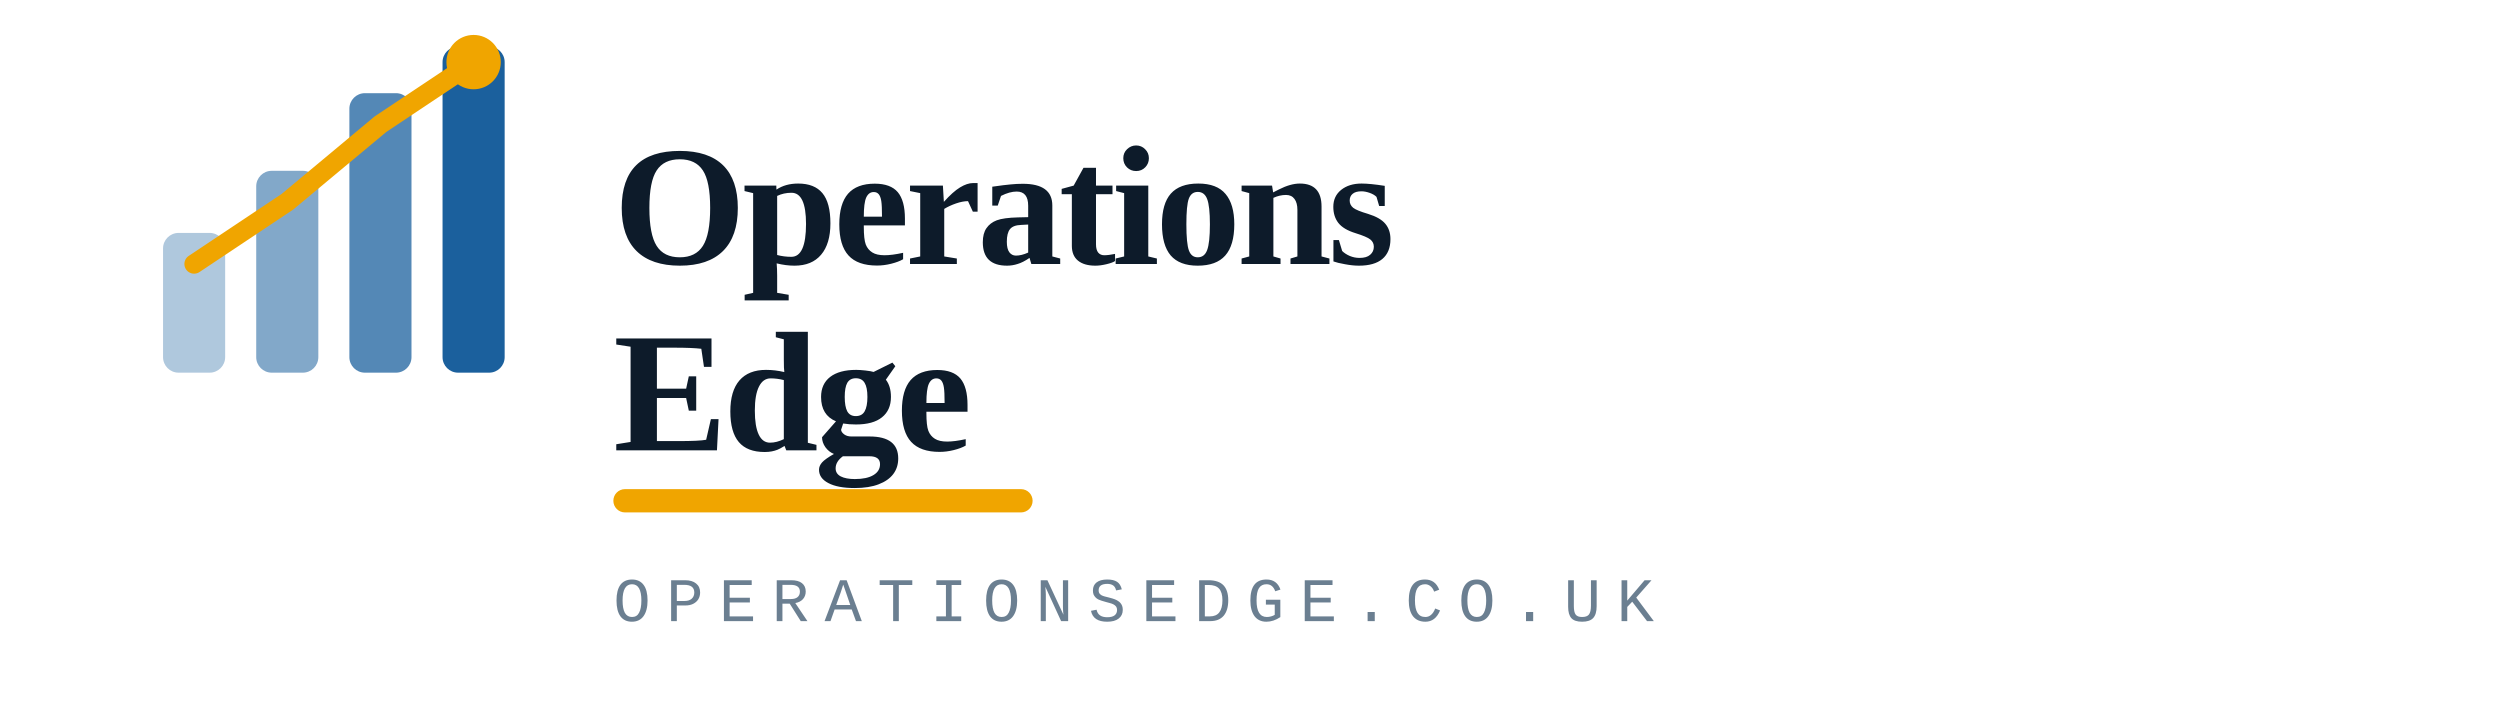
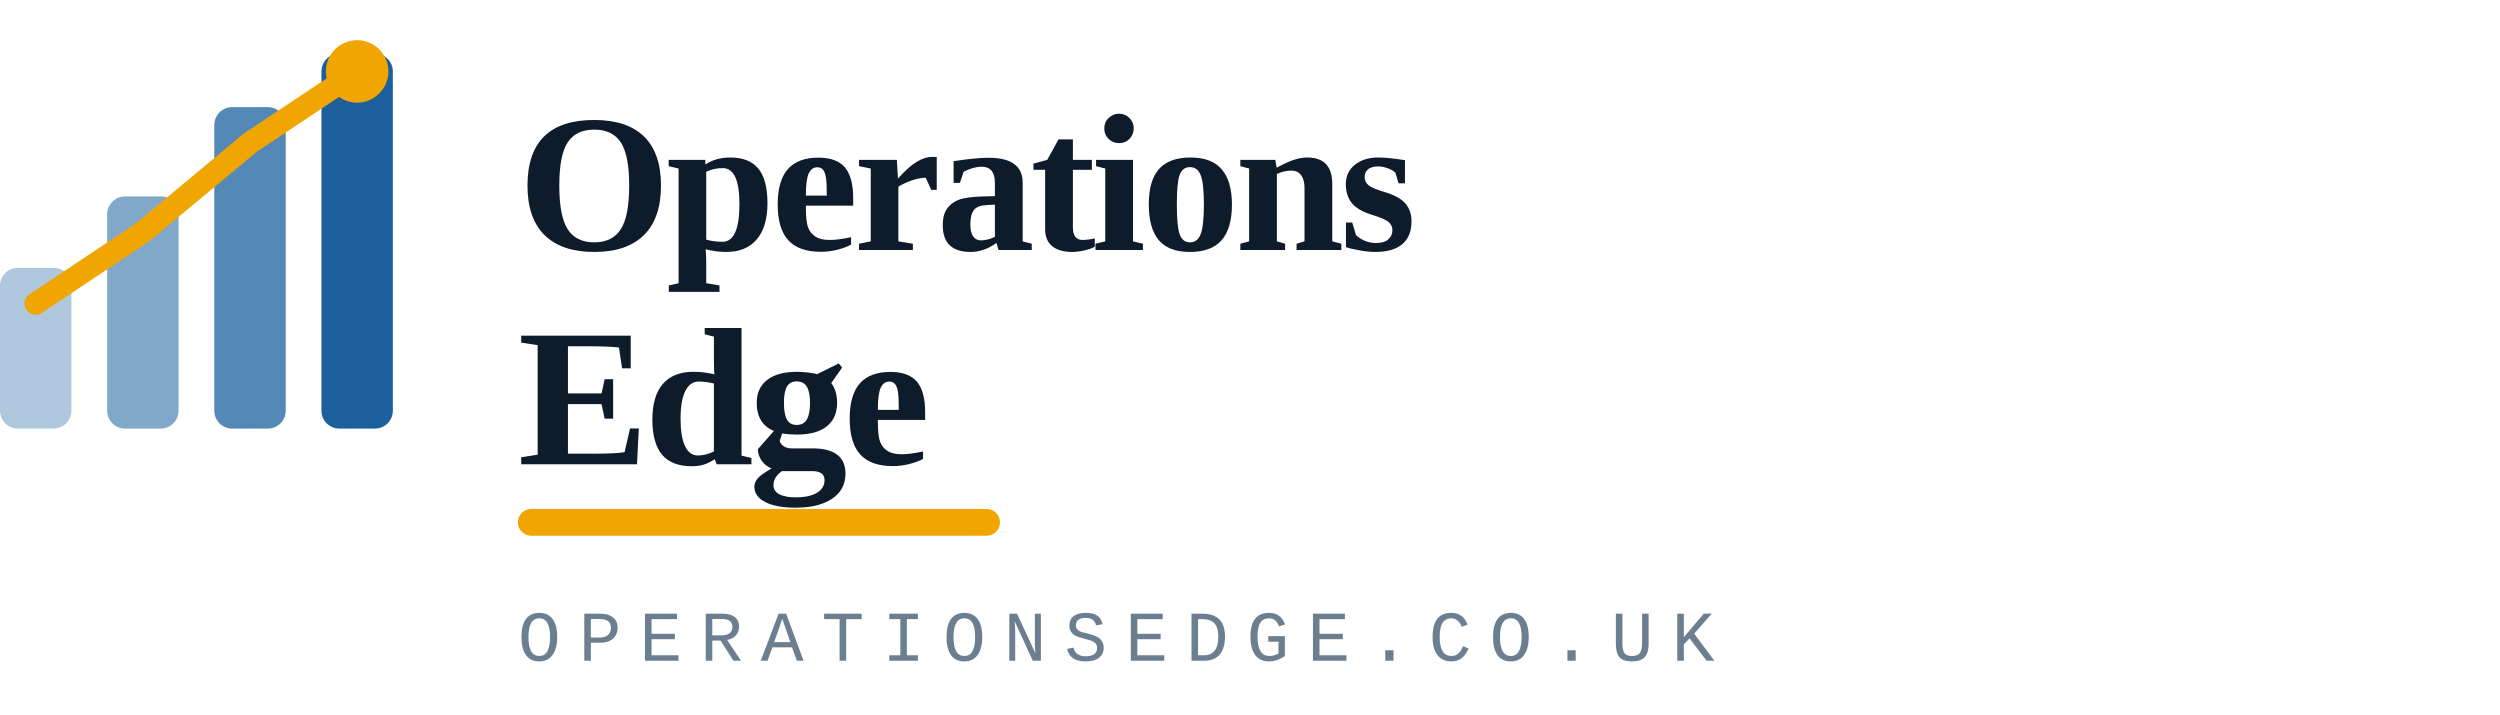
- <svg xmlns="http://www.w3.org/2000/svg" width="280" height="80" viewBox="-6 -6 292 92">
-   <rect x="0" y="24" width="8" height="18" rx="2" fill="#1B609D" opacity="0.35" />
-   <rect x="12" y="16" width="8" height="26" rx="2" fill="#1B609D" opacity="0.55" />
-   <rect x="24" y="6" width="8" height="36" rx="2" fill="#1B609D" opacity="0.75" />
-   <rect x="36" y="0" width="8" height="42" rx="2" fill="#1B609D" />
-   <polyline points="4,28 16,20 28,10 40,2" fill="none" stroke="#f0a500" stroke-width="2.5" stroke-linecap="round" stroke-linejoin="round" />
-   <circle cx="40" cy="2" r="3.5" fill="#f0a500" />
+ <svg xmlns="http://www.w3.org/2000/svg" width="280" height="80" viewBox="0 0 280 80">
+   <rect x="0" y="30" width="8" height="18" rx="2" fill="#1B609D" opacity="0.35" />
+   <rect x="12" y="22" width="8" height="26" rx="2" fill="#1B609D" opacity="0.55" />
+   <rect x="24" y="12" width="8" height="36" rx="2" fill="#1B609D" opacity="0.75" />
+   <rect x="36" y="6" width="8" height="42" rx="2" fill="#1B609D" />
+   <polyline points="4,34 16,26 28,16 40,8" fill="none" stroke="#f0a500" stroke-width="2.5" stroke-linecap="round" stroke-linejoin="round" />
+   <circle cx="40" cy="8" r="3.5" fill="#f0a500" />
  <text x="58" y="28" font-family="Georgia, 'Times New Roman', serif" font-size="22" font-weight="700" letter-spacing="-0.5" fill="#0d1b2a">Operations</text>
  <text x="58" y="52" font-family="Georgia, 'Times New Roman', serif" font-size="22" font-weight="700" letter-spacing="-0.5" fill="#0d1b2a">Edge</text>
  <rect x="58" y="57" width="54" height="3" rx="1.5" fill="#f0a500" />
  <text x="58" y="74" font-family="'Courier New', Courier, monospace" font-size="8" letter-spacing="2" fill="#6b7f91">OPERATIONSEDGE.CO.UK</text>
</svg>
